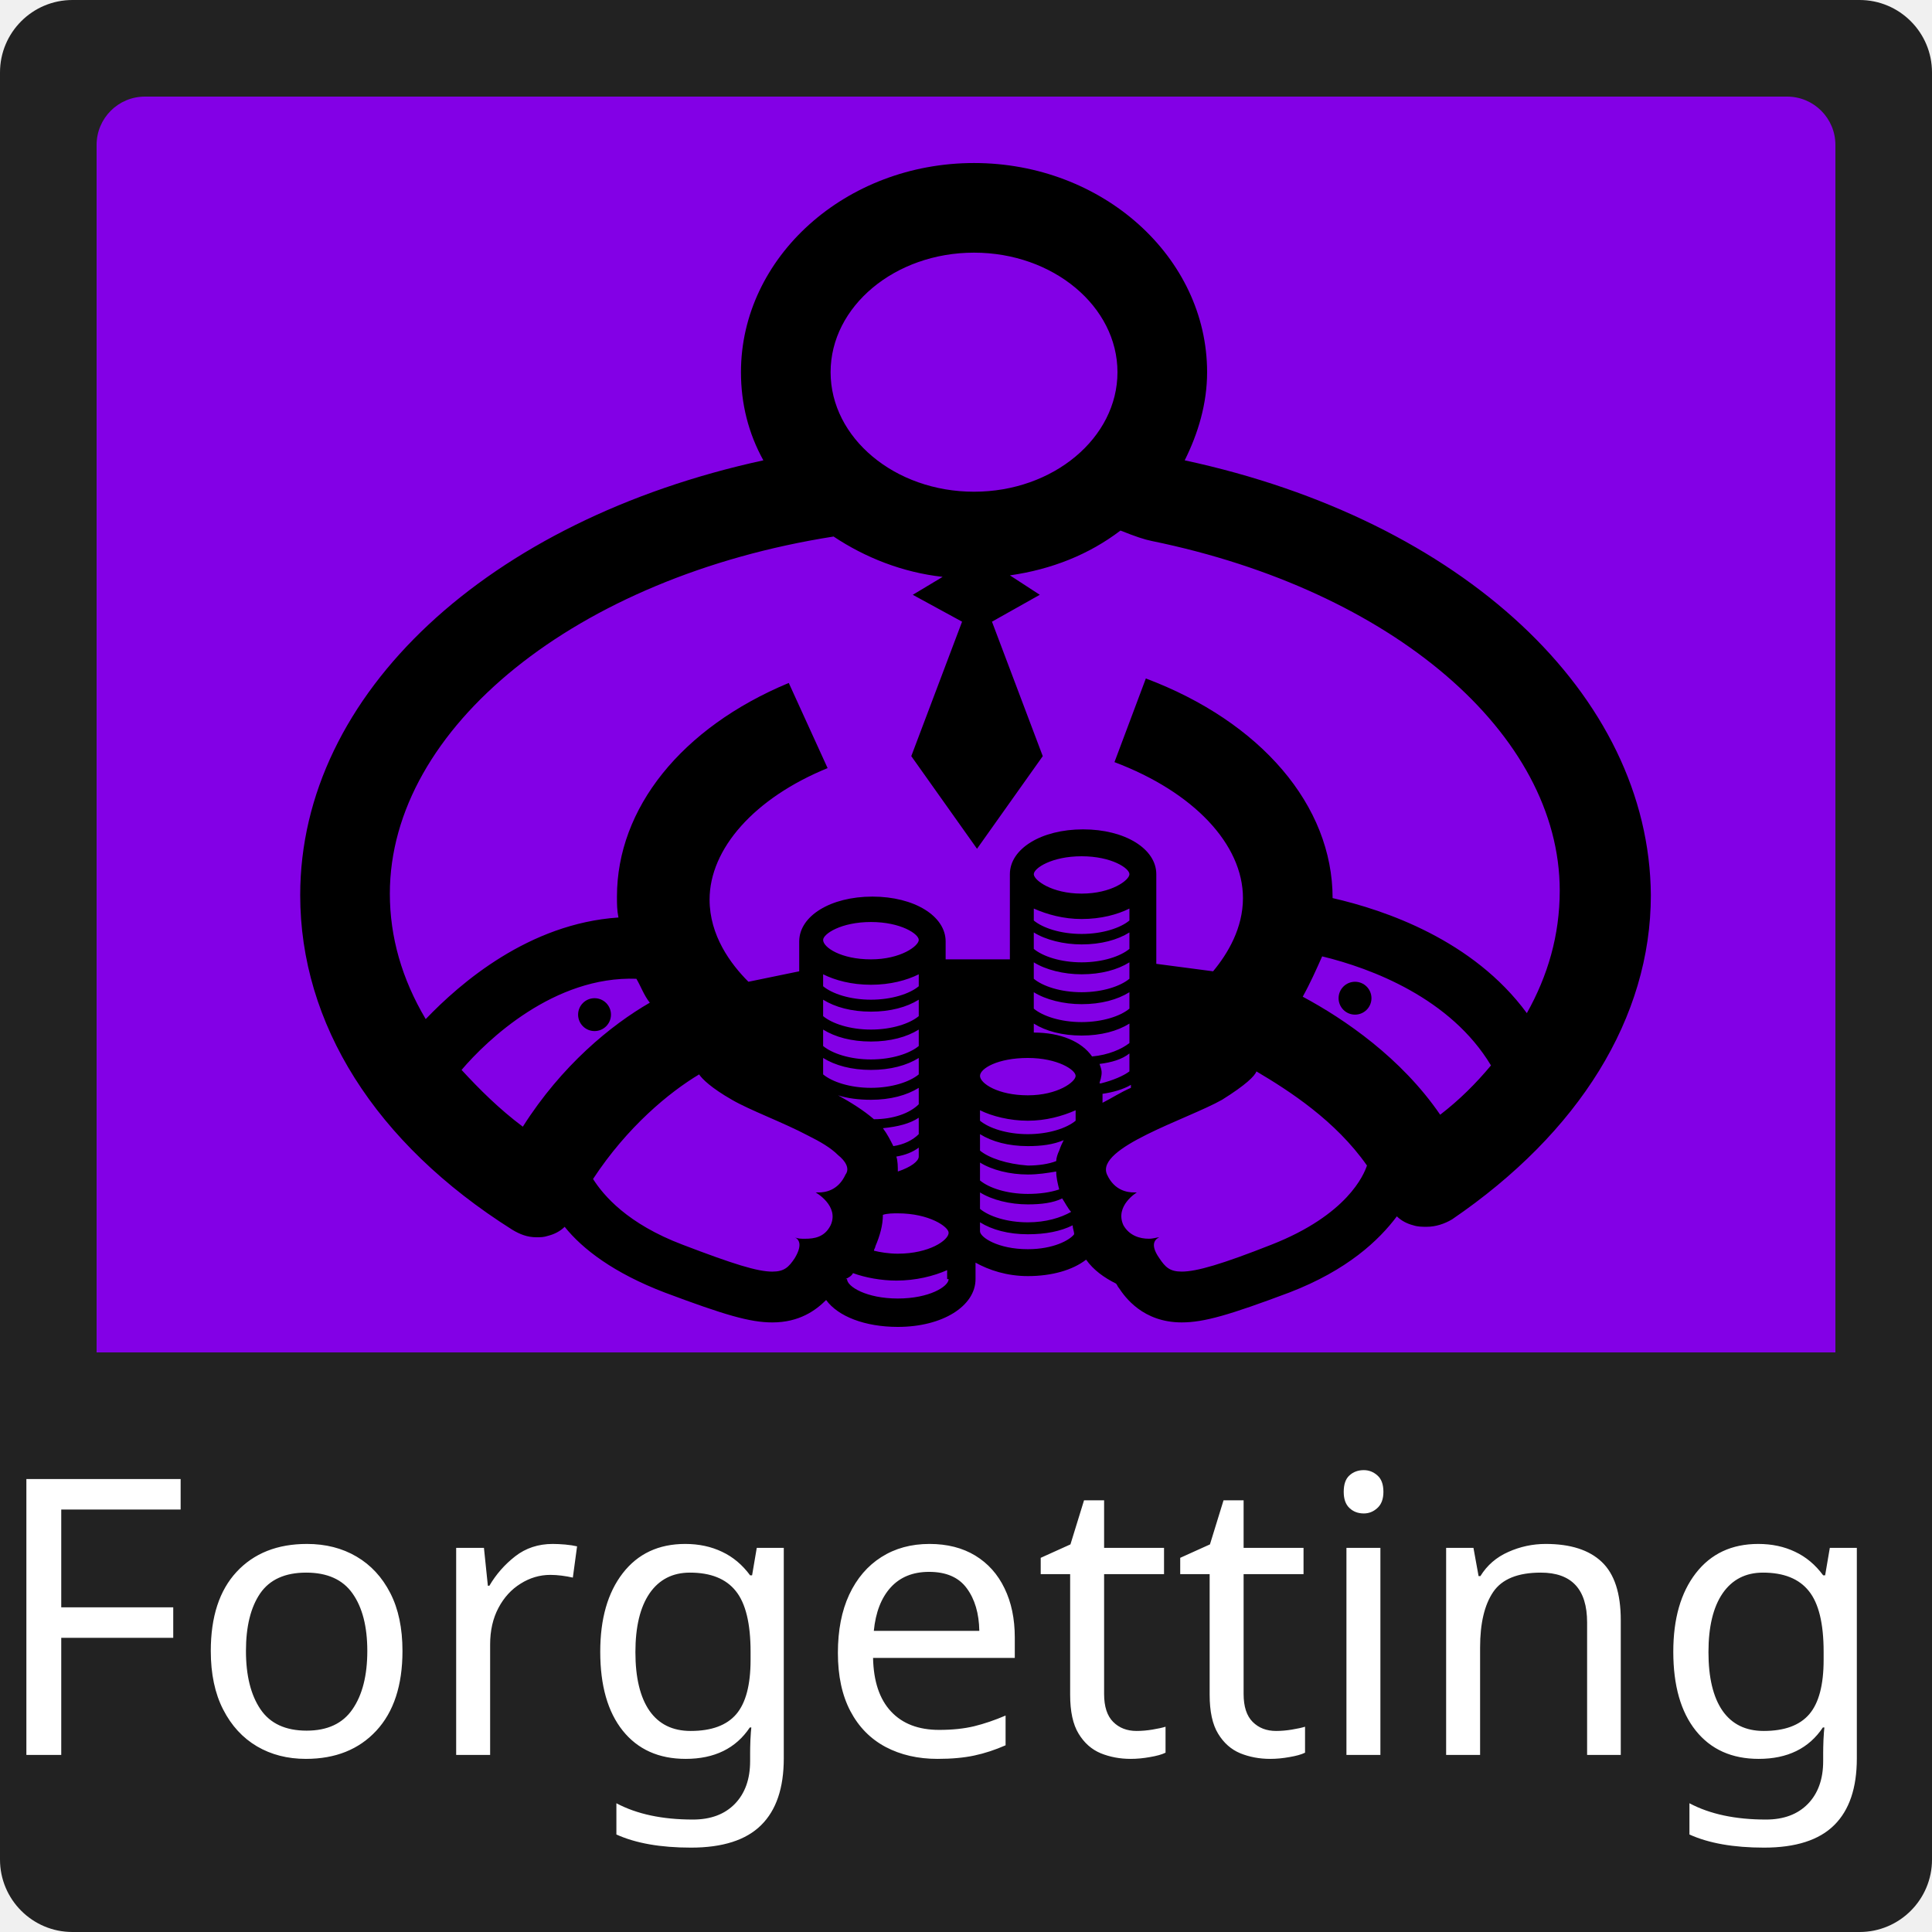
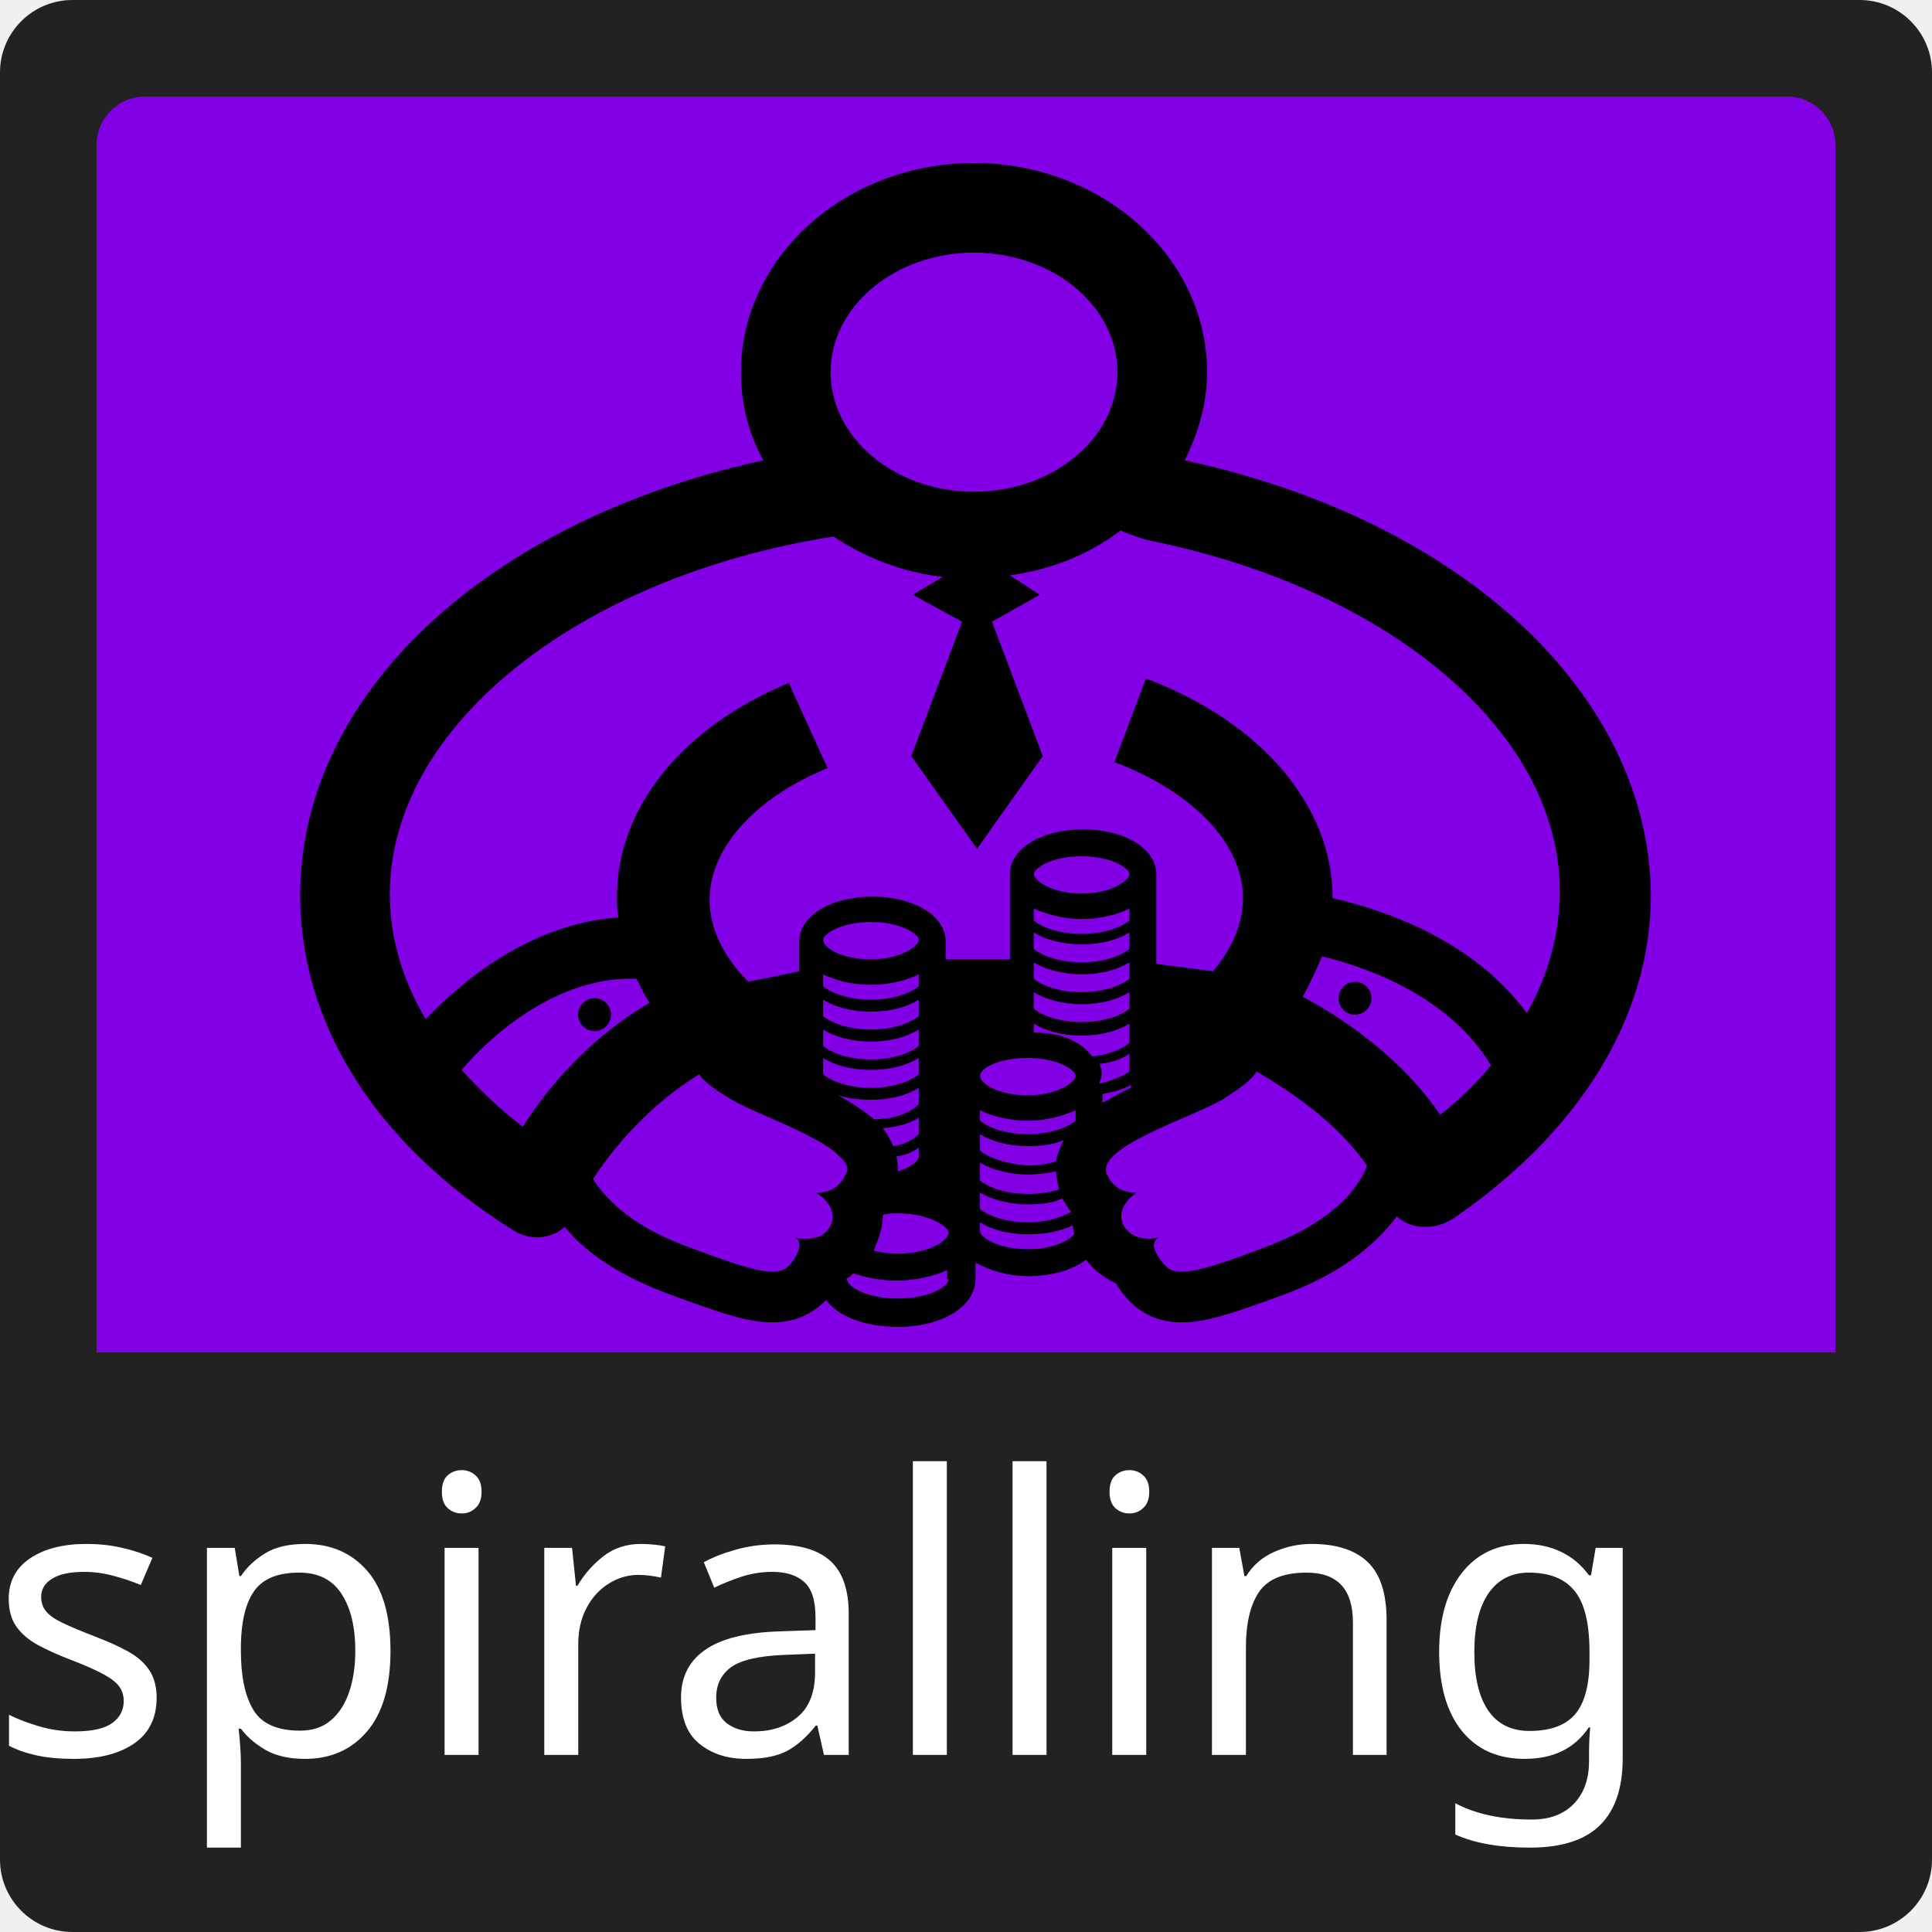
<svg xmlns="http://www.w3.org/2000/svg" width="200" height="200" viewBox="0 0 200 200" version="1.1" xml:space="preserve" style="fill-rule:evenodd;clip-rule:evenodd;stroke-linejoin:round;stroke-miterlimit:2;" id="svg40">
  <defs id="defs44">
        
        
        
        
        
    </defs>
  <path id="rect5322" d="M 200,7.5 C 200,3.36 196.64,0 192.5,0 H 7.5 C 3.36,0 0,3.36 0,7.5 v 185 c 0,4.14 3.36,7.5 7.5,7.5 h 185 c 4.14,0 7.5,-3.36 7.5,-7.5 z" style="fill:#222222;stroke-width:2" />
  <path id="rect5324" d="m 190,15 c 0,-2.76 -2.24,-5 -5,-5 H 15 c -2.76,0 -5,2.24 -5,5 v 170 c 0,2.76 2.24,5 5,5 h 170 c 2.76,0 5,-2.24 5,-5 z" style="fill:#8300e6;stroke-width:2" />
  <path id="path5326" d="m 5.5,140 v 50 c 0,11.634 9.366,2.5 21,2.5 h 147 c 11.634,0 21,9.134 21,-2.5 v -50 z" style="fill:#222222;fill-rule:nonzero;stroke-width:2" />
  <text xml:space="preserve" style="font-style:normal;font-weight:normal;font-size:40px;line-height:1.25;font-family:sans-serif;fill:#ffffff;fill-opacity:1;stroke:none" x="-1.145" y="181.672" id="text2305">
-     <tspan id="tspan2303" x="-1.145" y="181.672">Forgetting</tspan>
+     <tspan id="tspan2303" x="-1.145" y="181.672">spiralling</tspan>
  </text>
  <g id="g3310" transform="matrix(0.2071411,0,0,0.2071411,-19.49312,85.46473)">
    <path d="m 399.444,94.477 c 0,4.536 -3.677,8.214 -8.214,8.214 -4.537,0 -8.214,-3.677 -8.214,-8.214 0,-4.537 3.677,-8.214 8.214,-8.214 4.537,0 8.214,3.677 8.214,8.214" id="path70" style="stroke-width:1.333" />
    <path d="m 779.497,86.264 c 0,4.536 -3.677,8.214 -8.214,8.214 -4.536,0 -8.214,-3.677 -8.214,-8.214 0,-4.537 3.677,-8.214 8.214,-8.214 4.536,0 8.214,3.677 8.214,8.214" id="path72" style="stroke-width:1.333" />
    <path d="m 686.164,-182.536 c 6.719,-13.437 11.198,-28.375 11.198,-44.052 0,-57.495 -52.265,-104.531 -116.479,-104.531 -64.213,0 -116.479,47.041 -116.479,104.531 0,15.683 3.734,30.615 11.198,44.052 -137.387,29.864 -231.467,116.479 -231.467,217.28 0,64.213 37.333,123.948 106.027,167.253 3.734,2.24 7.469,3.734 11.948,3.734 2.24,0 3.734,0 5.974,-0.745 2.984,-0.745 5.974,-2.24 8.214,-4.479 8.958,11.198 24.64,23.145 50.027,32.855 29.864,11.198 42.563,14.932 53.76,14.932 13.437,0 21.651,-5.974 26.88,-11.198 5.974,8.214 19.412,13.437 35.839,13.437 22.401,0 38.828,-10.453 38.828,-23.896 v -8.214 c 6.719,3.734 15.683,6.719 26.136,6.719 11.948,0 22.401,-2.984 29.12,-8.214 3.734,5.229 8.958,8.958 14.932,11.948 0.745,0.745 0.745,1.495 1.495,2.24 2.984,4.479 11.948,17.172 31.36,17.172 11.198,0 23.896,-3.734 53.76,-14.932 29.12,-11.198 44.803,-26.136 53.76,-38.079 2.24,2.24 5.229,3.734 8.214,4.479 2.24,0.745 4.479,0.745 6.719,0.745 4.479,0 8.958,-1.495 12.693,-3.734 C 883.289,153.461 919.126,95.965 919.126,34.741 918.381,-65.311 825.047,-152.673 686.166,-182.539 Z M 580.883,-286.323 c 39.573,0 71.683,26.88 71.683,59.735 0,32.855 -32.104,59.735 -71.683,59.735 -39.573,0 -71.683,-26.88 -71.683,-59.735 0.005,-32.855 32.109,-59.735 71.683,-59.735 z M 355.389,150.477 c -11.948,-8.958 -21.651,-18.667 -30.615,-28.375 12.693,-14.932 46.292,-47.041 87.36,-45.547 2.24,3.734 3.734,8.214 6.719,11.948 -19.412,11.198 -44.052,31.36 -63.464,61.973 z m 153.813,49.281 c -2.984,5.974 -8.214,6.719 -12.693,6.719 -2.24,0 -3.734,0 -5.229,-0.745 1.495,0.745 4.479,2.984 0,10.453 -2.984,4.479 -5.229,6.719 -11.198,6.719 -7.469,0 -19.412,-3.734 -44.803,-13.437 -27.625,-10.453 -39.573,-24.64 -44.803,-32.855 17.172,-26.136 38.079,-43.307 53.016,-52.265 1.495,2.24 5.974,6.719 16.427,12.693 8.958,5.229 25.385,11.198 38.079,17.921 5.974,2.984 11.198,5.974 14.932,9.708 3.734,2.984 5.974,6.719 3.734,9.708 -3.734,8.214 -10.453,8.958 -13.437,8.958 h -1.495 c 0,-0.005 11.948,6.714 7.469,16.421 z M 529.364,79.545 c 9.708,0 17.921,-2.24 23.896,-5.229 v 5.974 c -4.479,3.734 -13.437,6.719 -23.896,6.719 -10.453,0 -19.412,-2.984 -23.896,-6.719 v -5.974 c 5.974,2.99 14.188,5.229 23.896,5.229 z m -23.896,-22.401 c 0,-2.984 8.958,-8.958 23.896,-8.958 14.932,0 23.896,5.974 23.896,8.958 0,2.984 -8.958,9.708 -23.896,9.708 -14.937,0 -23.896,-5.974 -23.896,-9.708 z m 23.896,35.839 c 9.708,0 17.921,-2.24 23.896,-5.974 v 8.214 c -4.479,3.734 -13.437,6.719 -23.896,6.719 -10.453,0 -19.412,-2.984 -23.896,-6.719 v -8.214 c 5.974,3.734 14.188,5.974 23.896,5.974 z m 0,14.932 c 9.708,0 17.921,-2.24 23.896,-5.974 v 8.214 c -4.479,3.734 -13.437,6.719 -23.896,6.719 -10.453,0 -19.412,-2.984 -23.896,-6.719 v -8.214 c 5.974,3.734 14.188,5.974 23.896,5.974 z m 0,14.188 c 9.708,0 17.921,-2.24 23.896,-5.974 v 8.214 c -4.479,3.734 -13.437,6.719 -23.896,6.719 -10.453,0 -19.412,-2.984 -23.896,-6.719 v -8.214 c 5.974,3.734 14.188,5.974 23.896,5.974 z m 11.198,38.083 c -1.495,-2.984 -2.984,-5.974 -5.229,-8.958 7.469,-0.745 13.437,-2.24 17.921,-5.229 v 8.214 c -2.984,2.984 -7.464,5.224 -12.693,5.974 z m 12.693,0.745 v 4.479 c 0,2.24 -3.734,5.229 -10.453,7.469 0,-2.24 0,-5.229 -0.745,-7.469 4.479,-0.745 8.214,-2.24 11.198,-4.479 z m -22.401,-14.188 c -5.229,-4.479 -11.198,-8.214 -17.921,-11.948 4.479,1.495 10.453,2.24 16.427,2.24 9.708,0 17.921,-2.24 23.896,-5.974 v 8.214 c -4.479,4.484 -12.693,7.469 -22.401,7.469 z m 37.333,79.896 c 0,3.734 -9.708,9.708 -25.385,9.708 -15.683,0 -25.385,-5.974 -25.385,-9.708 h -0.745 c 1.495,-0.745 2.984,-1.495 3.734,-2.984 5.974,2.24 14.188,3.734 21.651,3.734 9.708,0 18.667,-2.24 25.385,-5.229 v 4.479 z m -25.385,-12.693 c -4.479,0 -8.958,-0.745 -11.948,-1.495 0,-0.745 0.745,-1.495 0.745,-2.24 2.24,-5.229 3.734,-10.453 3.734,-15.683 2.24,-0.745 5.229,-0.745 7.469,-0.745 15.683,0 25.385,6.719 25.385,9.708 0,3.729 -9.703,10.453 -25.385,10.453 z m 64.959,-2.245 c -14.932,0 -23.896,-5.974 -23.896,-8.958 l 0.005,-4.479 c 5.974,3.734 14.188,5.974 23.896,5.974 8.958,0 16.427,-1.495 22.401,-4.479 0,1.495 0.745,2.984 0.745,4.479 -2.245,2.984 -10.453,7.464 -23.151,7.464 z m 0,-37.333 c 5.229,0 9.708,-0.745 14.188,-1.495 0,2.984 0.745,5.974 1.495,8.958 -4.479,1.495 -9.708,2.24 -15.683,2.24 -10.453,0 -19.412,-2.984 -23.896,-6.719 l 0.005,-8.953 c 5.974,3.729 14.932,5.969 23.891,5.969 z m -23.891,-11.943 v -8.214 c 5.974,3.734 14.188,5.974 23.896,5.974 6.719,0 12.693,-0.745 17.921,-2.984 -0.745,1.495 -1.495,2.984 -2.24,5.229 -0.745,1.495 -1.495,3.734 -1.495,5.229 -3.734,1.495 -8.958,2.24 -14.188,2.24 -10.458,-0.755 -19.416,-3.74 -23.896,-7.474 z m 23.891,26.88 c 6.719,0 12.693,-0.745 17.172,-2.984 1.495,2.24 2.984,5.229 4.479,6.719 -5.229,2.984 -12.693,5.229 -21.651,5.229 -10.453,0 -19.412,-2.984 -23.896,-6.719 l 0.005,-8.219 c 5.974,3.734 14.932,5.974 23.891,5.974 z m 23.896,-41.812 c -4.479,3.734 -13.437,6.719 -23.896,6.719 -10.453,0 -19.412,-2.984 -23.896,-6.719 v -5.229 c 5.974,2.984 14.932,5.229 23.896,5.229 8.958,0 17.172,-2.24 23.896,-5.229 z m -23.896,-12.698 c -14.932,0 -23.896,-5.974 -23.896,-9.708 0.005,-3.729 8.964,-8.958 23.896,-8.958 14.932,0 23.896,5.974 23.896,8.958 0,2.99 -8.958,9.708 -23.896,9.708 z m 2.99,-31.36 v -4.479 c 5.974,3.734 14.188,5.974 23.896,5.974 9.708,0 17.921,-2.24 23.896,-5.974 v 9.708 c -3.734,2.984 -10.453,5.974 -18.667,6.719 -5.234,-7.469 -15.688,-11.948 -29.125,-11.948 z m 23.891,-56.745 c 9.708,0 17.921,-2.24 23.896,-5.229 v 5.974 c -4.479,3.734 -13.437,6.719 -23.896,6.719 -10.453,0 -19.412,-2.984 -23.896,-6.719 l 0.005,-5.974 c 6.719,2.99 14.932,5.229 23.891,5.229 z M 610.75,24.288 c 0,-2.984 8.958,-8.958 23.896,-8.958 14.932,0 23.896,5.974 23.896,8.958 0,2.984 -8.958,9.708 -23.896,9.708 -14.938,0 -23.896,-6.719 -23.896,-9.708 z m 23.891,35.093 c 9.708,0 17.921,-2.24 23.896,-5.974 v 8.214 c -4.479,3.734 -13.437,6.719 -23.896,6.719 -10.453,0 -19.412,-2.984 -23.896,-6.719 v -8.214 c 5.979,3.734 14.937,5.974 23.896,5.974 z m 0,14.932 c 9.708,0 17.921,-2.24 23.896,-5.974 v 8.214 c -4.479,3.734 -13.437,6.719 -23.896,6.719 -10.453,0 -19.412,-2.984 -23.896,-6.719 v -8.214 c 5.979,3.734 14.937,5.974 23.896,5.974 z m 0,14.932 c 9.708,0 17.921,-2.24 23.896,-5.974 v 8.214 c -4.479,3.734 -13.437,6.719 -23.896,6.719 -10.453,0 -19.412,-2.984 -23.896,-6.719 v -8.214 c 5.979,3.734 14.937,5.974 23.896,5.974 z m 8.964,29.869 c 5.974,-0.745 11.198,-2.24 14.932,-5.229 v 8.958 c -2.984,2.24 -8.214,4.479 -14.188,5.974 h -0.745 c 0,-0.745 0.745,-2.24 0.745,-2.984 0.745,-2.984 0,-4.479 -0.745,-6.719 z m 1.49,14.932 c 5.229,-0.745 10.453,-2.24 14.188,-4.479 v 1.495 c -5.229,2.24 -9.708,5.229 -14.188,7.469 z m 132.161,35.839 c -1.495,4.479 -9.708,24.64 -47.787,39.573 -24.64,9.708 -37.333,13.437 -44.803,13.437 -5.974,0 -8.214,-2.24 -11.198,-6.719 -5.229,-7.469 -1.495,-9.708 0,-10.453 -0.745,0 -2.984,0.745 -5.229,0.745 -4.479,0 -9.708,-1.495 -12.693,-6.719 -4.479,-9.708 6.719,-16.427 6.719,-16.427 h -1.495 c -2.984,0 -9.708,-0.745 -13.437,-8.958 -5.974,-13.437 40.317,-27.625 57.495,-37.333 11.948,-7.469 16.427,-11.948 17.172,-14.188 16.427,9.708 39.579,24.645 55.255,47.041 z m 36.588,-25.385 c -19.412,-28.375 -47.787,-47.787 -68.693,-58.984 3.734,-6.719 6.719,-13.437 9.708,-20.161 24.636,5.974 64.208,20.907 84.369,54.505 -7.469,8.964 -15.683,17.172 -25.385,24.64 z m 43.307,-50.771 c -26.88,-36.588 -70.932,-51.521 -97.068,-57.495 0,-46.292 -35.839,-88.104 -93.333,-109.76 l -15.683,41.812 c 39.573,14.932 64.213,41.068 64.213,67.948 0,14.932 -7.469,27.625 -14.932,36.588 l -28.375,-3.734 V 24.285 c 0,-12.693 -15.683,-22.401 -36.588,-22.401 -20.907,0 -36.588,9.708 -36.588,22.401 v 42.563 h -32.104 v -8.958 c 0,-12.693 -15.683,-22.401 -36.588,-22.401 -20.905,0 -36.588,9.708 -36.588,22.401 v 14.932 l -25.385,5.229 c -8.958,-8.958 -19.412,-23.145 -19.412,-41.068 0,-25.385 22.401,-50.771 58.984,-65.708 l -19.407,-42.563 c -53.76,22.401 -85.864,62.719 -85.864,106.771 0,3.734 0,6.719 0.745,10.453 -44.803,2.99 -79.145,32.855 -96.323,50.776 -11.948,-20.161 -17.921,-41.068 -17.921,-62.719 0,-82.88 93.333,-158.293 221.76,-178.453 15.683,10.453 34.349,17.921 54.505,20.161 l -14.932,8.958 24.64,13.437 -25.385,67.197 32.855,46.292 32.855,-46.292 -25.385,-67.197 23.896,-13.437 -14.932,-9.708 c 20.907,-2.984 39.573,-10.453 55.255,-22.401 7.469,2.984 11.948,4.479 15.683,5.229 120.213,24.64 203.84,96.317 203.84,174.72 -0.005,22.401 -5.979,42.563 -16.432,61.229 z" id="path74" style="stroke-width:1.333" />
  </g>
  <g id="use76" transform="matrix(1.333333,0,0,1.333333,204.5642,422.2636)">
    <path d="m 18.766,-1.125 c -0.969,0.5 -1.98,0.875 -3.031,1.125 -1.043,0.258 -2.137,0.391 -3.281,0.391 -3.398,0 -6.09,-0.945 -8.078,-2.844 -1.992,-1.906 -2.984,-4.484 -2.984,-7.734 0,-3.258 0.992,-5.836 2.984,-7.734 1.988,-1.906 4.68,-2.859 8.078,-2.859 1.145,0 2.238,0.133 3.281,0.391 1.051,0.25 2.062,0.625 3.031,1.125 v 4.219 c -0.98,-0.656 -1.945,-1.141 -2.891,-1.453 -0.949,-0.312 -1.949,-0.469 -3,-0.469 -1.875,0 -3.352,0.605 -4.422,1.812 -1.074,1.199 -1.609,2.856 -1.609,4.969 0,2.106 0.535,3.762 1.609,4.969 1.07,1.199 2.547,1.797 4.422,1.797 1.051,0 2.051,-0.148 3,-0.453 0.945,-0.312 1.91,-0.801 2.891,-1.469 z" id="path3032" />
  </g>
  <g id="use78" transform="matrix(1.333333,0,0,1.333333,231.9652,422.2636)">
    <path d="m 13.734,-11.141 c -0.438,-0.195 -0.871,-0.344 -1.297,-0.438 -0.418,-0.102 -0.84,-0.156 -1.266,-0.156 -1.262,0 -2.231,0.406 -2.906,1.219 -0.68,0.805 -1.016,1.953 -1.016,3.453 v 7.062 H 2.359 v -15.312 h 4.891 v 2.516 c 0.625,-1 1.344,-1.727 2.156,-2.188 0.82,-0.469 1.801,-0.703 2.938,-0.703 0.164,0 0.344,0.012 0.531,0.031 0.195,0.012 0.477,0.039 0.844,0.078 z" id="path3060" />
  </g>
  <g id="use80" transform="matrix(1.333333,0,0,1.333333,250.3767,422.2636)">
    <path d="m 17.641,-7.703 v 1.406 H 6.188 c 0.125,1.148 0.539,2.008 1.25,2.578 0.707,0.574 1.703,0.859 2.984,0.859 1.031,0 2.082,-0.148 3.156,-0.453 1.082,-0.312 2.191,-0.773 3.328,-1.391 v 3.766 c -1.156,0.438 -2.312,0.766 -3.469,0.984 -1.156,0.227 -2.312,0.344 -3.469,0.344 -2.773,0 -4.93,-0.703 -6.469,-2.109 -1.531,-1.406 -2.297,-3.379 -2.297,-5.922 0,-2.5 0.754,-4.461 2.266,-5.891 1.508,-1.438 3.582,-2.156 6.219,-2.156 2.406,0 4.332,0.73 5.781,2.188 1.445,1.449 2.172,3.383 2.172,5.797 z m -5.031,-1.625 c 0,-0.926 -0.273,-1.672 -0.812,-2.234 -0.543,-0.57 -1.25,-0.859 -2.125,-0.859 -0.949,0 -1.719,0.266 -2.312,0.797 -0.594,0.531 -0.965,1.297 -1.109,2.297 z" id="path3036" />
  </g>
  <g id="use82" transform="matrix(1.333333,0,0,1.333333,275.6944,422.2636)">
    <path d="m 9.219,-6.891 c -1.023,0 -1.793,0.172 -2.312,0.516 -0.512,0.344 -0.766,0.855 -0.766,1.531 0,0.625 0.207,1.117 0.625,1.469 0.414,0.344 0.988,0.516 1.719,0.516 0.926,0 1.703,-0.328 2.328,-0.984 0.633,-0.664 0.953,-1.492 0.953,-2.484 v -0.562 z m 7.469,-1.844 V 0 h -4.922 v -2.266 c -0.656,0.93 -1.398,1.605 -2.219,2.031 -0.824,0.414 -1.824,0.625 -3,0.625 -1.586,0 -2.871,-0.457 -3.859,-1.375 -0.992,-0.926 -1.484,-2.129 -1.484,-3.609 0,-1.789 0.613,-3.102 1.844,-3.938 1.238,-0.844 3.18,-1.266 5.828,-1.266 h 2.891 v -0.391 c 0,-0.77 -0.309,-1.332 -0.922,-1.688 -0.617,-0.363 -1.57,-0.547 -2.859,-0.547 -1.055,0 -2.031,0.105 -2.938,0.312 -0.898,0.211 -1.73,0.523 -2.5,0.938 v -3.734 c 1.039,-0.25 2.086,-0.441 3.141,-0.578 1.062,-0.133 2.125,-0.203 3.188,-0.203 2.758,0 4.75,0.547 5.969,1.641 1.227,1.086 1.844,2.856 1.844,5.312 z" id="path3004" />
  </g>
  <g id="use84" transform="matrix(1.333333,0,0,1.333333,300.8871,422.2636)">
    <path d="m 7.703,-19.656 v 4.344 H 12.75 v 3.5 H 7.703 v 6.5 c 0,0.711 0.141,1.188 0.422,1.438 0.281,0.25 0.836,0.375 1.672,0.375 h 2.516 v 3.5 h -4.188 c -1.938,0 -3.312,-0.398 -4.125,-1.203 -0.805,-0.812 -1.203,-2.18 -1.203,-4.109 v -6.5 h -2.422 v -3.5 h 2.422 v -4.344 z" id="path2984" />
  </g>
  <g id="use86" transform="matrix(1.333333,0,0,1.333333,318.736,422.2636)">
    <path d="m 17.641,-7.703 v 1.406 H 6.188 c 0.125,1.148 0.539,2.008 1.25,2.578 0.707,0.574 1.703,0.859 2.984,0.859 1.031,0 2.082,-0.148 3.156,-0.453 1.082,-0.312 2.191,-0.773 3.328,-1.391 v 3.766 c -1.156,0.438 -2.312,0.766 -3.469,0.984 -1.156,0.227 -2.312,0.344 -3.469,0.344 -2.773,0 -4.93,-0.703 -6.469,-2.109 -1.531,-1.406 -2.297,-3.379 -2.297,-5.922 0,-2.5 0.754,-4.461 2.266,-5.891 1.508,-1.438 3.582,-2.156 6.219,-2.156 2.406,0 4.332,0.73 5.781,2.188 1.445,1.449 2.172,3.383 2.172,5.797 z m -5.031,-1.625 c 0,-0.926 -0.273,-1.672 -0.812,-2.234 -0.543,-0.57 -1.25,-0.859 -2.125,-0.859 -0.949,0 -1.719,0.266 -2.312,0.797 -0.594,0.531 -0.965,1.297 -1.109,2.297 z" id="path3040" />
  </g>
  <g id="use88" transform="matrix(1.333333,0,0,1.333333,344.0537,422.2636)">
    <path d="m 12.766,-13.078 v -8.203 h 4.922 V -1e-4 H 12.766 v -2.219 c -0.668,0.906 -1.406,1.57 -2.219,1.984 -0.813,0.414 -1.758,0.625 -2.828,0.625 -1.887,0 -3.434,-0.75 -4.641,-2.25 -1.211,-1.5 -1.812,-3.426 -1.812,-5.781 0,-2.363 0.602,-4.297 1.812,-5.797 1.207,-1.5 2.754,-2.25 4.641,-2.25 1.062,0 2,0.215 2.812,0.641 0.82,0.43 1.566,1.086 2.234,1.969 z m -3.219,9.922 c 1.039,0 1.836,-0.379 2.391,-1.141 0.551,-0.77 0.828,-1.883 0.828,-3.344 0,-1.457 -0.277,-2.566 -0.828,-3.328 -0.555,-0.77 -1.352,-1.156 -2.391,-1.156 -1.043,0 -1.84,0.387 -2.391,1.156 -0.555,0.762 -0.828,1.871 -0.828,3.328 0,1.461 0.273,2.574 0.828,3.344 0.551,0.762 1.348,1.141 2.391,1.141 z" id="path3028" />
  </g>
  <g id="use90" transform="matrix(1.333333,0,0,1.333333,383.7777,422.2636)">
    <path d="m 10.5,-3.156 c 1.051,0 1.852,-0.379 2.406,-1.141 0.551,-0.77 0.828,-1.883 0.828,-3.344 0,-1.457 -0.277,-2.566 -0.828,-3.328 -0.555,-0.77 -1.355,-1.156 -2.406,-1.156 -1.055,0 -1.859,0.387 -2.422,1.156 -0.555,0.773 -0.828,1.883 -0.828,3.328 0,1.449 0.273,2.559 0.828,3.328 0.562,0.773 1.367,1.156 2.422,1.156 z m -3.25,-9.922 c 0.676,-0.883 1.422,-1.539 2.234,-1.969 0.82,-0.426 1.766,-0.641 2.828,-0.641 1.895,0 3.445,0.75 4.656,2.25 1.207,1.5 1.812,3.434 1.812,5.797 0,2.356 -0.605,4.281 -1.812,5.781 -1.211,1.5 -2.762,2.25 -4.656,2.25 -1.062,0 -2.008,-0.211 -2.828,-0.625 C 8.672,-0.66 7.926,-1.32 7.25,-2.219 V -2e-5 H 2.359 v -21.281 H 7.25 Z" id="path2980" />
  </g>
  <g id="use92" transform="matrix(1.333333,0,0,1.333333,410.5016,422.2636)">
    <path d="m 0.344,-15.312 h 4.891 l 4.125,10.391 3.5,-10.391 h 4.891 l -6.438,16.766 c -0.648,1.695 -1.402,2.883 -2.266,3.562 -0.867,0.688 -2,1.031 -3.406,1.031 H 2.797 V 2.829 h 1.531 c 0.832,0 1.438,-0.137 1.812,-0.406 C 6.523,2.161 6.82,1.692 7.031,1.016 L 7.172,0.595 Z" id="path2976" />
  </g>
  <g id="use94" transform="matrix(1.333333,0,0,1.333333,447.835,422.2636)">
    <path d="m 7.828,-16.438 v 12.453 h 1.891 c 2.156,0 3.801,-0.531 4.938,-1.594 1.133,-1.062 1.703,-2.613 1.703,-4.656 0,-2.019 -0.57,-3.555 -1.703,-4.609 -1.125,-1.062 -2.773,-1.594 -4.938,-1.594 z m -5.25,-3.969 H 8.125 c 3.094,0 5.398,0.219 6.922,0.656 1.52,0.438 2.82,1.188 3.906,2.25 0.957,0.918 1.664,1.98 2.125,3.188 0.469,1.199 0.703,2.559 0.703,4.078 0,1.543 -0.234,2.918 -0.703,4.125 -0.461,1.211 -1.168,2.277 -2.125,3.203 -1.094,1.055 -2.406,1.805 -3.938,2.25 C 13.484,-0.219 11.188,-6e-4 8.125,-6e-4 H 2.578 Z" id="path3024" />
  </g>
  <g id="use96" transform="matrix(1.333333,0,0,1.333333,478.8246,422.2636)">
    <path d="m 9.219,-6.891 c -1.023,0 -1.793,0.172 -2.312,0.516 -0.512,0.344 -0.766,0.855 -0.766,1.531 0,0.625 0.207,1.117 0.625,1.469 0.414,0.344 0.988,0.516 1.719,0.516 0.926,0 1.703,-0.328 2.328,-0.984 0.633,-0.664 0.953,-1.492 0.953,-2.484 v -0.562 z m 7.469,-1.844 V 0 h -4.922 v -2.266 c -0.656,0.93 -1.398,1.605 -2.219,2.031 -0.824,0.414 -1.824,0.625 -3,0.625 -1.586,0 -2.871,-0.457 -3.859,-1.375 -0.992,-0.926 -1.484,-2.129 -1.484,-3.609 0,-1.789 0.613,-3.102 1.844,-3.938 1.238,-0.844 3.18,-1.266 5.828,-1.266 h 2.891 v -0.391 c 0,-0.77 -0.309,-1.332 -0.922,-1.688 -0.617,-0.363 -1.57,-0.547 -2.859,-0.547 -1.055,0 -2.031,0.105 -2.938,0.312 -0.898,0.211 -1.73,0.523 -2.5,0.938 v -3.734 c 1.039,-0.25 2.086,-0.441 3.141,-0.578 1.062,-0.133 2.125,-0.203 3.188,-0.203 2.758,0 4.75,0.547 5.969,1.641 1.227,1.086 1.844,2.856 1.844,5.312 z" id="path3008" />
  </g>
  <g id="use98" transform="matrix(1.333333,0,0,1.333333,504.0121,422.2636)">
    <path d="M 17.75,-9.328 V 0 h -4.922 v -7.141 c 0,-1.32 -0.031,-2.234 -0.094,-2.734 -0.062,-0.5 -0.168,-0.867 -0.312,-1.109 -0.188,-0.312 -0.449,-0.555 -0.781,-0.734 -0.324,-0.176 -0.695,-0.266 -1.109,-0.266 -1.023,0 -1.824,0.398 -2.406,1.188 -0.586,0.781 -0.875,1.871 -0.875,3.266 V -1e-4 H 2.359 v -15.312 H 7.25 v 2.234 c 0.738,-0.883 1.52,-1.539 2.344,-1.969 0.832,-0.426 1.75,-0.641 2.75,-0.641 1.77,0 3.113,0.547 4.031,1.641 0.914,1.086 1.375,2.656 1.375,4.719 z" id="path3016" />
  </g>
  <g id="use100" transform="matrix(1.333333,0,0,1.333333,543.5902,422.2636)">
    <path d="m 2.578,-20.406 h 5.25 v 7.766 h 7.766 v -7.766 h 5.266 V 0 H 15.594 V -8.656 H 7.828 V 0 h -5.25 z" id="path3012" />
  </g>
  <g id="use102" transform="matrix(1.333333,0,0,1.333333,574.835,422.2636)">
    <path d="m 17.641,-7.703 v 1.406 H 6.188 c 0.125,1.148 0.539,2.008 1.25,2.578 0.707,0.574 1.703,0.859 2.984,0.859 1.031,0 2.082,-0.148 3.156,-0.453 1.082,-0.312 2.191,-0.773 3.328,-1.391 v 3.766 c -1.156,0.438 -2.312,0.766 -3.469,0.984 -1.156,0.227 -2.312,0.344 -3.469,0.344 -2.773,0 -4.93,-0.703 -6.469,-2.109 -1.531,-1.406 -2.297,-3.379 -2.297,-5.922 0,-2.5 0.754,-4.461 2.266,-5.891 1.508,-1.438 3.582,-2.156 6.219,-2.156 2.406,0 4.332,0.73 5.781,2.188 1.445,1.449 2.172,3.383 2.172,5.797 z m -5.031,-1.625 c 0,-0.926 -0.273,-1.672 -0.812,-2.234 -0.543,-0.57 -1.25,-0.859 -2.125,-0.859 -0.949,0 -1.719,0.266 -2.312,0.797 -0.594,0.531 -0.965,1.297 -1.109,2.297 z" id="path3044" />
  </g>
  <g id="use104" transform="matrix(1.333333,0,0,1.333333,600.1579,422.2636)">
    <path d="m 7.703,-19.656 v 4.344 H 12.75 v 3.5 H 7.703 v 6.5 c 0,0.711 0.141,1.188 0.422,1.438 0.281,0.25 0.836,0.375 1.672,0.375 h 2.516 v 3.5 h -4.188 c -1.938,0 -3.312,-0.398 -4.125,-1.203 -0.805,-0.812 -1.203,-2.18 -1.203,-4.109 v -6.5 h -2.422 v -3.5 h 2.422 v -4.344 z" id="path2988" />
  </g>
  <g id="use106" transform="matrix(1.333333,0,0,1.333333,618.0016,422.2636)">
    <path d="m 7.703,-19.656 v 4.344 H 12.75 v 3.5 H 7.703 v 6.5 c 0,0.711 0.141,1.188 0.422,1.438 0.281,0.25 0.836,0.375 1.672,0.375 h 2.516 v 3.5 h -4.188 c -1.938,0 -3.312,-0.398 -4.125,-1.203 -0.805,-0.812 -1.203,-2.18 -1.203,-4.109 v -6.5 h -2.422 v -3.5 h 2.422 v -4.344 z" id="path2992" />
  </g>
  <g id="use108" transform="matrix(1.333333,0,0,1.333333,635.8454,422.2636)">
    <path d="m 17.641,-7.703 v 1.406 H 6.188 c 0.125,1.148 0.539,2.008 1.25,2.578 0.707,0.574 1.703,0.859 2.984,0.859 1.031,0 2.082,-0.148 3.156,-0.453 1.082,-0.312 2.191,-0.773 3.328,-1.391 v 3.766 c -1.156,0.438 -2.312,0.766 -3.469,0.984 -1.156,0.227 -2.312,0.344 -3.469,0.344 -2.773,0 -4.93,-0.703 -6.469,-2.109 -1.531,-1.406 -2.297,-3.379 -2.297,-5.922 0,-2.5 0.754,-4.461 2.266,-5.891 1.508,-1.438 3.582,-2.156 6.219,-2.156 2.406,0 4.332,0.73 5.781,2.188 1.445,1.449 2.172,3.383 2.172,5.797 z m -5.031,-1.625 c 0,-0.926 -0.273,-1.672 -0.812,-2.234 -0.543,-0.57 -1.25,-0.859 -2.125,-0.859 -0.949,0 -1.719,0.266 -2.312,0.797 -0.594,0.531 -0.965,1.297 -1.109,2.297 z" id="path3048" />
  </g>
  <g id="use110" transform="matrix(1.333333,0,0,1.333333,661.1683,422.2636)">
    <path d="M 2.359,-15.312 H 7.25 V 0 H 2.359 Z m 0,-5.969 H 7.25 v 4 H 2.359 Z" id="path2972" />
  </g>
  <g id="use112" transform="matrix(1.333333,0,0,1.333333,673.9652,422.2636)">
    <path d="m 6.219,-7.828 -5.516,-7.484 h 5.172 l 3.141,4.531 3.172,-4.531 h 5.172 L 11.844,-7.859 17.641,0 H 12.453 L 9.016,-4.844 5.61,0 H 0.422 Z" id="path2968" />
  </g>
  <g id="use114" transform="matrix(1.333333,0,0,1.333333,204.5642,459.5969)">
    <path d="m 12.422,-21.281 v 3.219 H 9.719 c -0.688,0 -1.172,0.125 -1.453,0.375 -0.273,0.25 -0.406,0.688 -0.406,1.312 v 1.062 h 4.188 v 3.5 H 7.86 V -2e-4 h -4.891 v -11.812 h -2.438 v -3.5 h 2.438 v -1.062 c 0,-1.664 0.461,-2.898 1.391,-3.703 0.926,-0.801 2.367,-1.203 4.328,-1.203 z" id="path2964" />
  </g>
  <g id="use116" transform="matrix(1.333333,0,0,1.333333,220.8089,459.5969)">
    <path d="m 13.734,-11.141 c -0.438,-0.195 -0.871,-0.344 -1.297,-0.438 -0.418,-0.102 -0.84,-0.156 -1.266,-0.156 -1.262,0 -2.231,0.406 -2.906,1.219 -0.68,0.805 -1.016,1.953 -1.016,3.453 v 7.062 H 2.359 v -15.312 h 4.891 v 2.516 c 0.625,-1 1.344,-1.727 2.156,-2.188 0.82,-0.469 1.801,-0.703 2.938,-0.703 0.164,0 0.344,0.012 0.531,0.031 0.195,0.012 0.477,0.039 0.844,0.078 z" id="path3064" />
  </g>
  <g id="use118" transform="matrix(1.333333,0,0,1.333333,239.2204,459.5969)">
    <path d="m 9.641,-12.188 c -1.086,0 -1.914,0.391 -2.484,1.172 -0.574,0.781 -0.859,1.906 -0.859,3.375 0,1.469 0.285,2.594 0.859,3.375 0.57,0.773 1.398,1.156 2.484,1.156 1.062,0 1.875,-0.383 2.438,-1.156 0.57,-0.781 0.859,-1.906 0.859,-3.375 0,-1.469 -0.289,-2.594 -0.859,-3.375 -0.562,-0.781 -1.375,-1.172 -2.438,-1.172 z m 0,-3.5 c 2.633,0 4.691,0.715 6.172,2.141 1.477,1.418 2.219,3.387 2.219,5.906 0,2.512 -0.742,4.481 -2.219,5.906 C 14.332,-0.317 12.273,0.39 9.641,0.39 6.992,0.39 4.926,-0.317 3.438,-1.735 1.945,-3.161 1.203,-5.13 1.203,-7.641 c 0,-2.519 0.742,-4.488 2.234,-5.906 1.488,-1.426 3.555,-2.141 6.203,-2.141 z" id="path2952" />
  </g>
  <g id="use120" transform="matrix(1.333333,0,0,1.333333,264.8662,459.5969)">
    <path d="m 16.547,-12.766 c 0.613,-0.945 1.348,-1.672 2.203,-2.172 0.852,-0.5 1.789,-0.75 2.812,-0.75 1.758,0 3.098,0.547 4.016,1.641 0.926,1.086 1.391,2.656 1.391,4.719 V -4e-4 h -4.922 v -7.984 -0.359 c 0.008,-0.133 0.016,-0.32 0.016,-0.562 0,-1.082 -0.164,-1.863 -0.484,-2.344 -0.312,-0.488 -0.824,-0.734 -1.531,-0.734 -0.93,0 -1.648,0.387 -2.156,1.156 -0.512,0.762 -0.773,1.867 -0.781,3.312 v 7.516 h -4.922 v -7.984 c 0,-1.695 -0.148,-2.785 -0.438,-3.266 -0.293,-0.488 -0.812,-0.734 -1.562,-0.734 -0.938,0 -1.664,0.387 -2.172,1.156 -0.512,0.762 -0.766,1.859 -0.766,3.297 v 7.531 h -4.922 v -15.312 h 4.922 v 2.234 c 0.602,-0.863 1.289,-1.516 2.062,-1.953 0.781,-0.438 1.641,-0.656 2.578,-0.656 1.062,0 2,0.258 2.812,0.766 0.812,0.512 1.426,1.23 1.844,2.156 z" id="path2924" />
  </g>
  <g id="use122" transform="matrix(1.333333,0,0,1.333333,316.7673,459.5969)">
    <path d="m 7.703,-19.656 v 4.344 H 12.75 v 3.5 H 7.703 v 6.5 c 0,0.711 0.141,1.188 0.422,1.438 0.281,0.25 0.836,0.375 1.672,0.375 h 2.516 v 3.5 h -4.188 c -1.938,0 -3.312,-0.398 -4.125,-1.203 -0.805,-0.812 -1.203,-2.18 -1.203,-4.109 v -6.5 h -2.422 v -3.5 h 2.422 v -4.344 z" id="path2996" />
  </g>
  <g id="use124" transform="matrix(1.333333,0,0,1.333333,334.611,459.5969)">
    <path d="M 17.75,-9.328 V 0 h -4.922 v -7.109 c 0,-1.344 -0.031,-2.266 -0.094,-2.766 -0.062,-0.5 -0.168,-0.867 -0.312,-1.109 -0.188,-0.312 -0.449,-0.555 -0.781,-0.734 -0.324,-0.176 -0.695,-0.266 -1.109,-0.266 -1.023,0 -1.824,0.398 -2.406,1.188 -0.586,0.781 -0.875,1.871 -0.875,3.266 V -1e-4 H 2.359 v -21.281 H 7.25 v 8.203 c 0.738,-0.883 1.52,-1.539 2.344,-1.969 0.832,-0.426 1.75,-0.641 2.75,-0.641 1.77,0 3.113,0.547 4.031,1.641 0.914,1.086 1.375,2.656 1.375,4.719 z" id="path2948" />
  </g>
  <g id="use126" transform="matrix(1.333333,0,0,1.333333,361.1891,459.5969)">
    <path d="m 17.641,-7.703 v 1.406 H 6.188 c 0.125,1.148 0.539,2.008 1.25,2.578 0.707,0.574 1.703,0.859 2.984,0.859 1.031,0 2.082,-0.148 3.156,-0.453 1.082,-0.312 2.191,-0.773 3.328,-1.391 v 3.766 c -1.156,0.438 -2.312,0.766 -3.469,0.984 -1.156,0.227 -2.312,0.344 -3.469,0.344 -2.773,0 -4.93,-0.703 -6.469,-2.109 -1.531,-1.406 -2.297,-3.379 -2.297,-5.922 0,-2.5 0.754,-4.461 2.266,-5.891 1.508,-1.438 3.582,-2.156 6.219,-2.156 2.406,0 4.332,0.73 5.781,2.188 1.445,1.449 2.172,3.383 2.172,5.797 z m -5.031,-1.625 c 0,-0.926 -0.273,-1.672 -0.812,-2.234 -0.543,-0.57 -1.25,-0.859 -2.125,-0.859 -0.949,0 -1.719,0.266 -2.312,0.797 -0.594,0.531 -0.965,1.297 -1.109,2.297 z" id="path3052" />
  </g>
  <g id="use128" transform="matrix(1.333333,0,0,1.333333,399.5068,459.5969)">
    <path d="m 2.578,-20.406 h 5.875 l 7.422,14 v -14 h 4.984 V 0 h -5.875 L 7.562,-14 V 0 H 2.578 Z" id="path2940" />
  </g>
  <g id="use130" transform="matrix(1.333333,0,0,1.333333,430.7516,459.5969)">
    <path d="m 9.641,-12.188 c -1.086,0 -1.914,0.391 -2.484,1.172 -0.574,0.781 -0.859,1.906 -0.859,3.375 0,1.469 0.285,2.594 0.859,3.375 0.57,0.773 1.398,1.156 2.484,1.156 1.062,0 1.875,-0.383 2.438,-1.156 0.57,-0.781 0.859,-1.906 0.859,-3.375 0,-1.469 -0.289,-2.594 -0.859,-3.375 -0.562,-0.781 -1.375,-1.172 -2.438,-1.172 z m 0,-3.5 c 2.633,0 4.691,0.715 6.172,2.141 1.477,1.418 2.219,3.387 2.219,5.906 0,2.512 -0.742,4.481 -2.219,5.906 C 14.332,-0.317 12.273,0.39 9.641,0.39 6.992,0.39 4.926,-0.317 3.438,-1.735 1.945,-3.161 1.203,-5.13 1.203,-7.641 c 0,-2.519 0.742,-4.488 2.234,-5.906 1.488,-1.426 3.555,-2.141 6.203,-2.141 z" id="path2956" />
  </g>
  <g id="use132" transform="matrix(1.333333,0,0,1.333333,456.4027,459.5969)">
    <path d="m 2.188,-5.969 v -9.344 h 4.922 v 1.531 c 0,0.836 -0.008,1.875 -0.016,3.125 -0.012,1.25 -0.016,2.086 -0.016,2.5 0,1.242 0.031,2.133 0.094,2.672 0.07,0.543 0.18,0.934 0.328,1.172 0.207,0.324 0.473,0.574 0.797,0.75 0.32,0.168 0.691,0.25 1.109,0.25 1.02,0 1.82,-0.391 2.406,-1.172 0.582,-0.781 0.875,-1.867 0.875,-3.266 v -7.562 h 4.891 V -6e-4 H 12.688 V -2.219 C 11.945,-1.321 11.164,-0.661 10.344,-0.235 9.519,0.179 8.609,0.39 7.609,0.39 5.848,0.39 4.504,-0.149 3.578,-1.235 2.648,-2.317 2.188,-3.895 2.188,-5.969 Z" id="path2944" />
  </g>
  <g id="use134" transform="matrix(1.333333,0,0,1.333333,482.9808,459.5969)">
    <path d="M 17.75,-9.328 V 0 h -4.922 v -7.141 c 0,-1.32 -0.031,-2.234 -0.094,-2.734 -0.062,-0.5 -0.168,-0.867 -0.312,-1.109 -0.188,-0.312 -0.449,-0.555 -0.781,-0.734 -0.324,-0.176 -0.695,-0.266 -1.109,-0.266 -1.023,0 -1.824,0.398 -2.406,1.188 -0.586,0.781 -0.875,1.871 -0.875,3.266 V -1e-4 H 2.359 v -15.312 H 7.25 v 2.234 c 0.738,-0.883 1.52,-1.539 2.344,-1.969 0.832,-0.426 1.75,-0.641 2.75,-0.641 1.77,0 3.113,0.547 4.031,1.641 0.914,1.086 1.375,2.656 1.375,4.719 z" id="path3020" />
  </g>
  <g id="use136" transform="matrix(1.333333,0,0,1.333333,522.5537,459.5969)">
    <path d="m 2.578,-20.406 h 8.734 c 2.594,0 4.582,0.578 5.969,1.734 1.395,1.148 2.094,2.789 2.094,4.922 0,2.137 -0.699,3.781 -2.094,4.938 -1.387,1.156 -3.375,1.734 -5.969,1.734 H 7.828 V 3e-4 h -5.25 z m 5.25,3.812 v 5.703 H 10.75 c 1.02,0 1.805,-0.25 2.359,-0.75 0.562,-0.5 0.844,-1.203 0.844,-2.109 0,-0.914 -0.281,-1.617 -0.844,-2.109 -0.555,-0.488 -1.34,-0.734 -2.359,-0.734 z" id="path2932" />
  </g>
  <g id="use138" transform="matrix(1.333333,0,0,1.333333,549.9183,459.5969)">
    <path d="m 13.734,-11.141 c -0.438,-0.195 -0.871,-0.344 -1.297,-0.438 -0.418,-0.102 -0.84,-0.156 -1.266,-0.156 -1.262,0 -2.231,0.406 -2.906,1.219 -0.68,0.805 -1.016,1.953 -1.016,3.453 v 7.062 H 2.359 v -15.312 h 4.891 v 2.516 c 0.625,-1 1.344,-1.727 2.156,-2.188 0.82,-0.469 1.801,-0.703 2.938,-0.703 0.164,0 0.344,0.012 0.531,0.031 0.195,0.012 0.477,0.039 0.844,0.078 z" id="path3068" />
  </g>
  <g id="use140" transform="matrix(1.333333,0,0,1.333333,568.3246,459.5969)">
    <path d="m 9.641,-12.188 c -1.086,0 -1.914,0.391 -2.484,1.172 -0.574,0.781 -0.859,1.906 -0.859,3.375 0,1.469 0.285,2.594 0.859,3.375 0.57,0.773 1.398,1.156 2.484,1.156 1.062,0 1.875,-0.383 2.438,-1.156 0.57,-0.781 0.859,-1.906 0.859,-3.375 0,-1.469 -0.289,-2.594 -0.859,-3.375 -0.562,-0.781 -1.375,-1.172 -2.438,-1.172 z m 0,-3.5 c 2.633,0 4.691,0.715 6.172,2.141 1.477,1.418 2.219,3.387 2.219,5.906 0,2.512 -0.742,4.481 -2.219,5.906 C 14.332,-0.317 12.273,0.39 9.641,0.39 6.992,0.39 4.926,-0.317 3.438,-1.735 1.945,-3.161 1.203,-5.13 1.203,-7.641 c 0,-2.519 0.742,-4.488 2.234,-5.906 1.488,-1.426 3.555,-2.141 6.203,-2.141 z" id="path2960" />
  </g>
  <g id="use142" transform="matrix(1.333333,0,0,1.333333,593.9756,459.5969)">
    <path d="M 2.359,-15.312 H 7.25 v 15.031 c 0,2.051 -0.496,3.617 -1.484,4.703 -0.98,1.082 -2.406,1.625 -4.281,1.625 H -0.938 V 2.828 h 0.859 c 0.926,0 1.562,-0.211 1.906,-0.625 0.352,-0.418 0.531,-1.246 0.531,-2.484 z m 0,-5.969 H 7.25 v 4 H 2.359 Z" id="path2936" />
  </g>
  <g id="use144" transform="matrix(1.333333,0,0,1.333333,606.7725,459.5969)">
    <path d="m 17.641,-7.703 v 1.406 H 6.188 c 0.125,1.148 0.539,2.008 1.25,2.578 0.707,0.574 1.703,0.859 2.984,0.859 1.031,0 2.082,-0.148 3.156,-0.453 1.082,-0.312 2.191,-0.773 3.328,-1.391 v 3.766 c -1.156,0.438 -2.312,0.766 -3.469,0.984 -1.156,0.227 -2.312,0.344 -3.469,0.344 -2.773,0 -4.93,-0.703 -6.469,-2.109 -1.531,-1.406 -2.297,-3.379 -2.297,-5.922 0,-2.5 0.754,-4.461 2.266,-5.891 1.508,-1.438 3.582,-2.156 6.219,-2.156 2.406,0 4.332,0.73 5.781,2.188 1.445,1.449 2.172,3.383 2.172,5.797 z m -5.031,-1.625 c 0,-0.926 -0.273,-1.672 -0.812,-2.234 -0.543,-0.57 -1.25,-0.859 -2.125,-0.859 -0.949,0 -1.719,0.266 -2.312,0.797 -0.594,0.531 -0.965,1.297 -1.109,2.297 z" id="path3056" />
  </g>
  <g id="use146" transform="matrix(1.333333,0,0,1.333333,632.0954,459.5969)">
    <path d="m 14.719,-14.828 v 3.984 c -0.656,-0.457 -1.324,-0.797 -2,-1.016 -0.668,-0.219 -1.359,-0.328 -2.078,-0.328 -1.367,0 -2.434,0.402 -3.203,1.203 -0.762,0.793 -1.141,1.906 -1.141,3.344 0,1.43 0.379,2.543 1.141,3.344 0.77,0.793 1.836,1.188 3.203,1.188 0.758,0 1.484,-0.109 2.172,-0.328 0.688,-0.227 1.32,-0.566 1.906,-1.016 v 4 c -0.762,0.281 -1.539,0.488 -2.328,0.625 -0.781,0.145 -1.574,0.219 -2.375,0.219 -2.762,0 -4.922,-0.707 -6.484,-2.125 -1.555,-1.414 -2.328,-3.383 -2.328,-5.906 0,-2.531 0.773,-4.504 2.328,-5.922 1.562,-1.414 3.723,-2.125 6.484,-2.125 0.801,0 1.594,0.074 2.375,0.219 0.781,0.137 1.555,0.352 2.328,0.641 z" id="path2928" />
  </g>
  <g id="use148" transform="matrix(1.333333,0,0,1.333333,654.2204,459.5969)">
    <path d="m 7.703,-19.656 v 4.344 H 12.75 v 3.5 H 7.703 v 6.5 c 0,0.711 0.141,1.188 0.422,1.438 0.281,0.25 0.836,0.375 1.672,0.375 h 2.516 v 3.5 h -4.188 c -1.938,0 -3.312,-0.398 -4.125,-1.203 -0.805,-0.812 -1.203,-2.18 -1.203,-4.109 v -6.5 h -2.422 v -3.5 h 2.422 v -4.344 z" id="path3000" />
  </g>
</svg>
